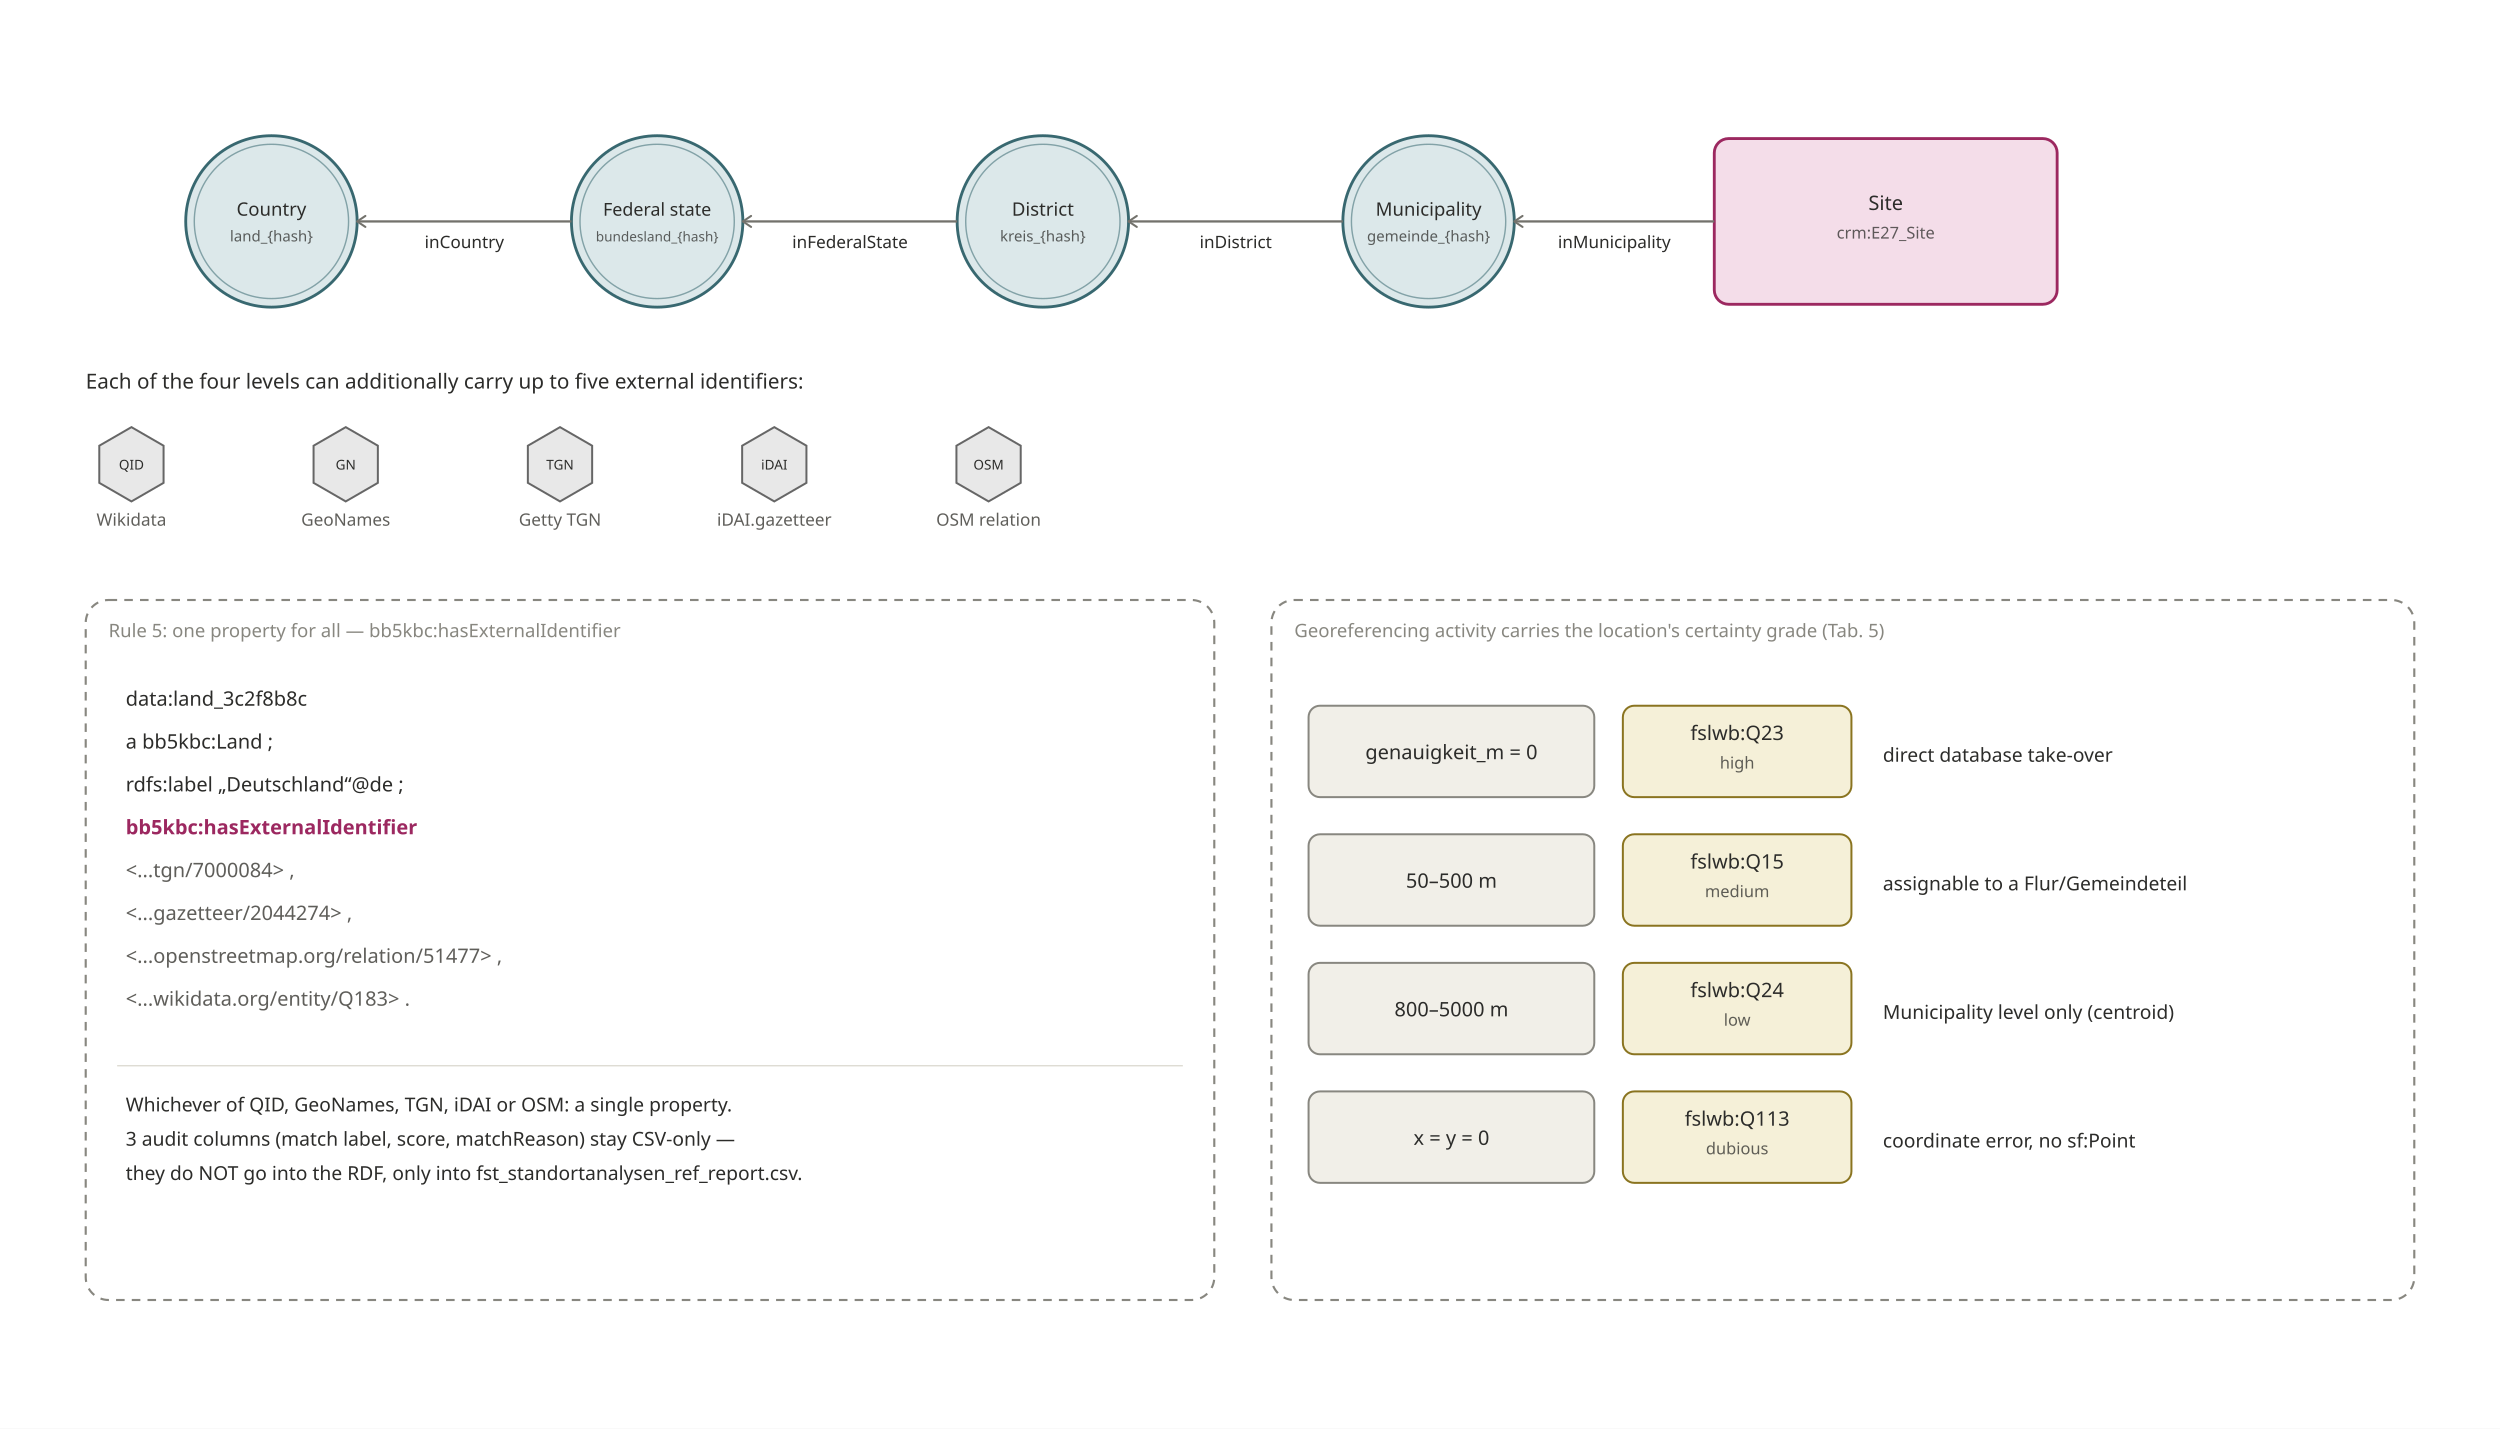
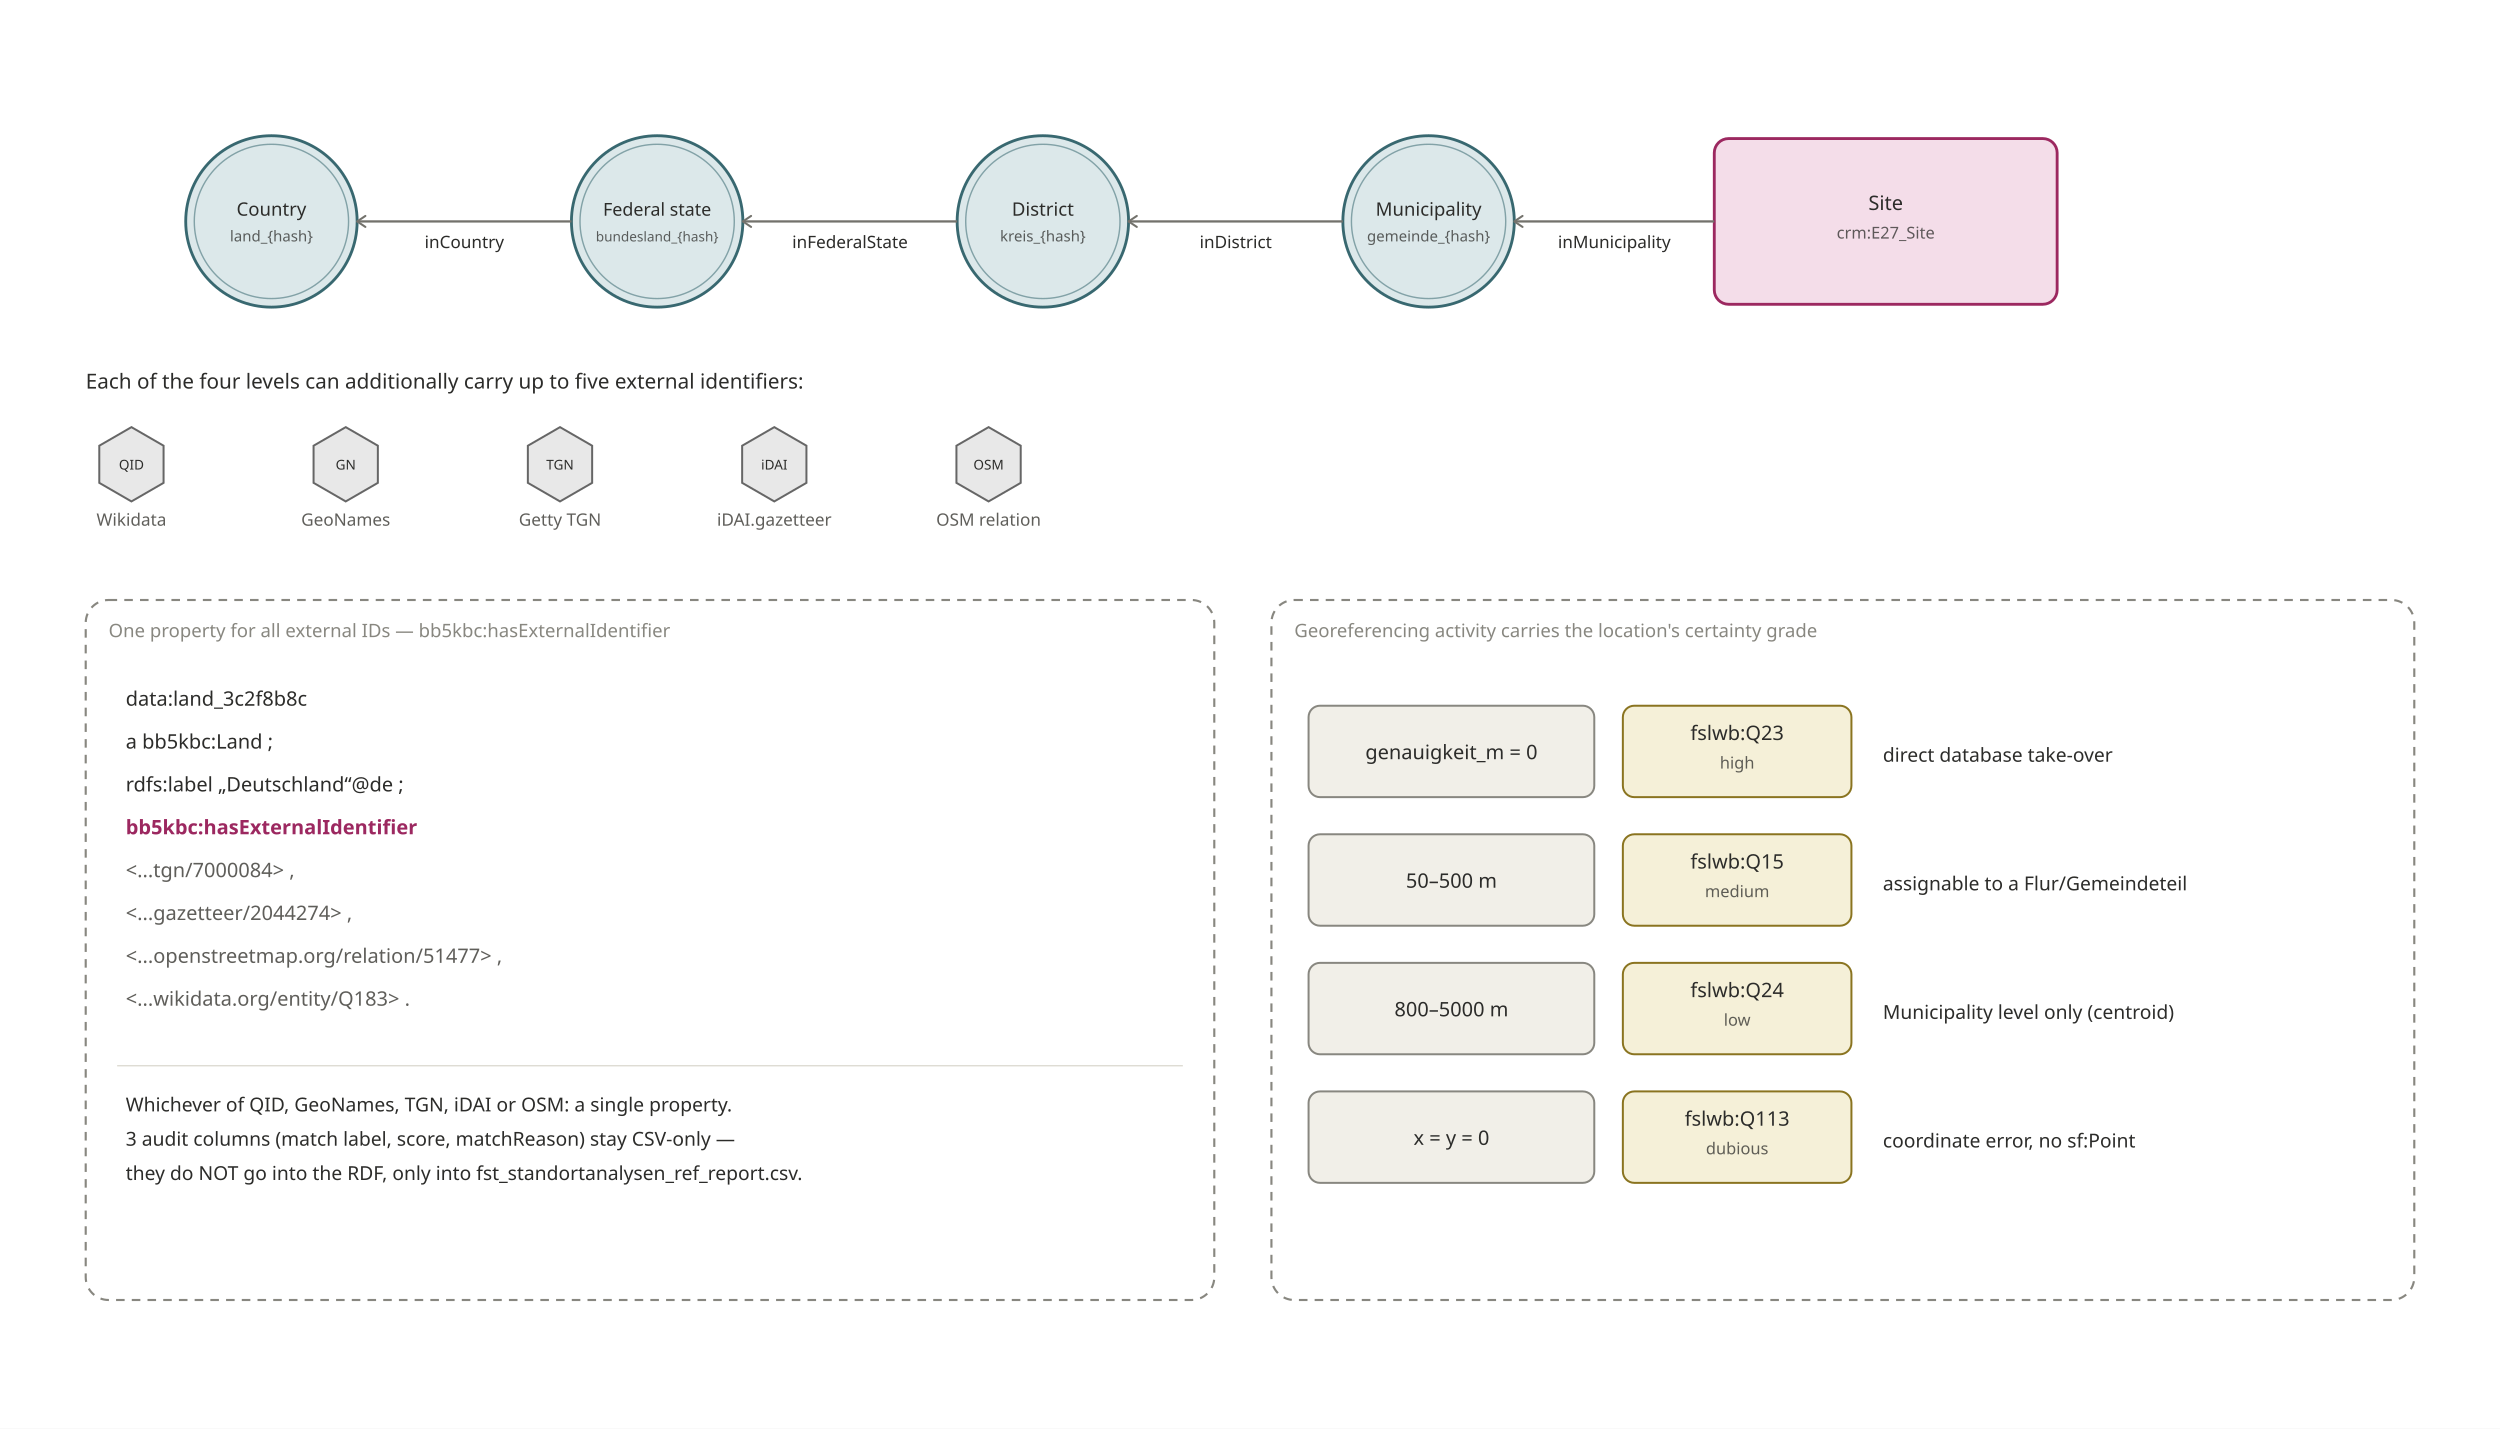
<svg xmlns="http://www.w3.org/2000/svg" width="1750" height="1000" viewBox="0 0 1750 1000" role="img">
  <rect x="0" y="0" width="1750" height="1000" fill="#ffffff" />
  <defs>
    <marker id="arrow" viewBox="0 0 10 10" refX="8" refY="5" markerWidth="6" markerHeight="6" orient="auto-start-reverse">
      <path d="M2 1L8 5L2 9" fill="none" stroke="#73726c" stroke-width="1.5" stroke-linecap="round" stroke-linejoin="round" />
    </marker>
    <marker id="arrow-uncertain" viewBox="0 0 10 10" refX="8" refY="5" markerWidth="6" markerHeight="6" orient="auto-start-reverse">
      <path d="M2 1L8 5L2 9" fill="none" stroke="#a03030" stroke-width="1.5" stroke-linecap="round" stroke-linejoin="round" />
    </marker>
  </defs>
  <circle cx="190.0" cy="155.0" r="60.0" fill="#dce8ea" stroke="#386870" stroke-width="2" />
  <circle cx="190.0" cy="155.0" r="54.0" fill="none" stroke="#386870" stroke-width="1" opacity="0.55" />
  <text x="190.0" y="151.0" text-anchor="middle" font-family="Fira Sans" font-weight="500" font-size="13.0" fill="#2c2c2a">Country</text>
  <text x="190.0" y="169.0" text-anchor="middle" font-family="Fira Sans" font-size="10.5" fill="#2c2c2a" opacity="0.75">land_{hash}</text>
  <circle cx="460.0" cy="155.0" r="60.0" fill="#dce8ea" stroke="#386870" stroke-width="2" />
  <circle cx="460.0" cy="155.0" r="54.0" fill="none" stroke="#386870" stroke-width="1" opacity="0.55" />
  <text x="460.0" y="151.0" text-anchor="middle" font-family="Fira Sans" font-weight="500" font-size="12.5" fill="#2c2c2a">Federal state</text>
  <text x="460.0" y="169.0" text-anchor="middle" font-family="Fira Sans" font-size="9.5" fill="#2c2c2a" opacity="0.75">bundesland_{hash}</text>
  <circle cx="730.0" cy="155.0" r="60.0" fill="#dce8ea" stroke="#386870" stroke-width="2" />
  <circle cx="730.0" cy="155.0" r="54.0" fill="none" stroke="#386870" stroke-width="1" opacity="0.55" />
  <text x="730.0" y="151.0" text-anchor="middle" font-family="Fira Sans" font-weight="500" font-size="13.0" fill="#2c2c2a">District</text>
  <text x="730.0" y="169.0" text-anchor="middle" font-family="Fira Sans" font-size="10.5" fill="#2c2c2a" opacity="0.75">kreis_{hash}</text>
  <circle cx="1000.0" cy="155.0" r="60.0" fill="#dce8ea" stroke="#386870" stroke-width="2" />
  <circle cx="1000.0" cy="155.0" r="54.0" fill="none" stroke="#386870" stroke-width="1" opacity="0.55" />
  <text x="1000.0" y="151.0" text-anchor="middle" font-family="Fira Sans" font-weight="500" font-size="13.0" fill="#2c2c2a">Municipality</text>
  <text x="1000.0" y="169.0" text-anchor="middle" font-family="Fira Sans" font-size="10.5" fill="#2c2c2a" opacity="0.75">gemeinde_{hash}</text>
  <rect x="1200.0" y="97.0" width="240.0" height="116.0" rx="10" fill="#f4dde9" stroke="#9c2860" stroke-width="2.0" />
  <text x="1320.0" y="147.0" text-anchor="middle" font-family="Fira Sans" font-weight="500" font-size="14.0" fill="#2c2c2a">Site</text>
  <text x="1320.0" y="167.0" text-anchor="middle" font-family="Fira Sans" font-size="11.5" fill="#2c2c2a" opacity="0.75">crm:E27_Site</text>
  <line x1="1200.0" y1="155.0" x2="1060.0" y2="155.0" stroke="#73726c" stroke-width="1.6" marker-end="url(#arrow)" />
  <text x="1130.0" y="169.0" text-anchor="middle" dominant-baseline="central" font-family="Fira Sans" font-weight="500" font-size="12" fill="#2c2c2a">inMunicipality</text>
  <line x1="940.0" y1="155.0" x2="790.0" y2="155.0" stroke="#73726c" stroke-width="1.6" marker-end="url(#arrow)" />
  <text x="865.0" y="169.0" text-anchor="middle" dominant-baseline="central" font-family="Fira Sans" font-weight="500" font-size="12" fill="#2c2c2a">inDistrict</text>
  <line x1="670.0" y1="155.0" x2="520.0" y2="155.0" stroke="#73726c" stroke-width="1.6" marker-end="url(#arrow)" />
  <text x="595.0" y="169.0" text-anchor="middle" dominant-baseline="central" font-family="Fira Sans" font-weight="500" font-size="12" fill="#2c2c2a">inFederalState</text>
  <line x1="400.0" y1="155.0" x2="250.0" y2="155.0" stroke="#73726c" stroke-width="1.6" marker-end="url(#arrow)" />
  <text x="325.0" y="169.0" text-anchor="middle" dominant-baseline="central" font-family="Fira Sans" font-weight="500" font-size="12" fill="#2c2c2a">inCountry</text>
  <text x="60" y="272" font-family="Fira Sans" font-size="14.5" fill="#2c2c2a">Each of the four levels can additionally carry up to five external identifiers:</text>
  <polygon points="114.5,338.0 92.0,351.0 69.5,338.0 69.5,312.0 92.0,299.0 114.5,312.0" fill="#e8e8e8" stroke="#666666" stroke-width="1.4" />
  <text x="92.0" y="325.0" text-anchor="middle" dominant-baseline="central" font-family="Fira Sans" font-weight="500" font-size="9.5" fill="#2c2c2a">QID</text>
  <text x="92.0" y="368" text-anchor="middle" font-family="Fira Sans" font-size="12" fill="#5f5e5a">Wikidata</text>
  <polygon points="264.5,338.0 242.0,351.0 219.5,338.0 219.5,312.0 242.0,299.0 264.5,312.0" fill="#e8e8e8" stroke="#666666" stroke-width="1.4" />
  <text x="242.0" y="325.0" text-anchor="middle" dominant-baseline="central" font-family="Fira Sans" font-weight="500" font-size="9.5" fill="#2c2c2a">GN</text>
  <text x="242.0" y="368" text-anchor="middle" font-family="Fira Sans" font-size="12" fill="#5f5e5a">GeoNames</text>
  <polygon points="414.5,338.0 392.0,351.0 369.5,338.0 369.5,312.0 392.0,299.0 414.5,312.0" fill="#e8e8e8" stroke="#666666" stroke-width="1.4" />
  <text x="392.0" y="325.0" text-anchor="middle" dominant-baseline="central" font-family="Fira Sans" font-weight="500" font-size="9.5" fill="#2c2c2a">TGN</text>
  <text x="392.0" y="368" text-anchor="middle" font-family="Fira Sans" font-size="12" fill="#5f5e5a">Getty TGN</text>
  <polygon points="564.5,338.0 542.0,351.0 519.5,338.0 519.5,312.0 542.0,299.0 564.5,312.0" fill="#e8e8e8" stroke="#666666" stroke-width="1.4" />
  <text x="542.0" y="325.0" text-anchor="middle" dominant-baseline="central" font-family="Fira Sans" font-weight="500" font-size="9.5" fill="#2c2c2a">iDAI</text>
  <text x="542.0" y="368" text-anchor="middle" font-family="Fira Sans" font-size="12" fill="#5f5e5a">iDAI.gazetteer</text>
  <polygon points="714.5,338.0 692.0,351.0 669.5,338.0 669.5,312.0 692.0,299.0 714.5,312.0" fill="#e8e8e8" stroke="#666666" stroke-width="1.4" />
  <text x="692.0" y="325.0" text-anchor="middle" dominant-baseline="central" font-family="Fira Sans" font-weight="500" font-size="9.5" fill="#2c2c2a">OSM</text>
  <text x="692.0" y="368" text-anchor="middle" font-family="Fira Sans" font-size="12" fill="#5f5e5a">OSM relation</text>
  <rect x="60.0" y="420.0" width="790.0" height="490.0" rx="16" fill="none" stroke="#888780" stroke-width="1.5" stroke-dasharray="6 5" />
-   <text x="76.0" y="446.0" font-family="Fira Sans" font-weight="500" font-size="13" fill="#888780">Rule 5: one property for all — bb5kbc:hasExternalIdentifier</text>
+   <text x="76.0" y="446.0" font-family="Fira Sans" font-weight="500" font-size="13" fill="#888780">One property for all external IDs — bb5kbc:hasExternalIdentifier</text>
  <text x="88.0" y="494.0" font-family="Fira Sans" font-size="14" font-weight="400" fill="#2c2c2a">data:land_3c2f8b8c</text>
  <text x="88.0" y="524.0" font-family="Fira Sans" font-size="14" font-weight="400" fill="#2c2c2a">    a bb5kbc:Land ;</text>
  <text x="88.0" y="554.0" font-family="Fira Sans" font-size="14" font-weight="400" fill="#2c2c2a">    rdfs:label „Deutschland“@de ;</text>
  <text x="88.0" y="584.0" font-family="Fira Sans" font-size="14" font-weight="600" fill="#9c2860">    bb5kbc:hasExternalIdentifier</text>
  <text x="88.0" y="614.0" font-family="Fira Sans" font-size="14" font-weight="400" fill="#5f5e5a">        &lt;...tgn/7000084&gt; ,</text>
  <text x="88.0" y="644.0" font-family="Fira Sans" font-size="14" font-weight="400" fill="#5f5e5a">        &lt;...gazetteer/2044274&gt; ,</text>
  <text x="88.0" y="674.0" font-family="Fira Sans" font-size="14" font-weight="400" fill="#5f5e5a">        &lt;...openstreetmap.org/relation/51477&gt; ,</text>
  <text x="88.0" y="704.0" font-family="Fira Sans" font-size="14" font-weight="400" fill="#5f5e5a">        &lt;...wikidata.org/entity/Q183&gt; .</text>
  <line x1="82.0" y1="746.0" x2="828.0" y2="746.0" stroke="#dedcd4" stroke-width="1" />
  <text x="88.0" y="778.0" font-family="Fira Sans" font-size="13.5" fill="#2c2c2a">Whichever of QID, GeoNames, TGN, iDAI or OSM: a single property.</text>
  <text x="88.0" y="802.0" font-family="Fira Sans" font-size="13.5" fill="#2c2c2a">3 audit columns (match label, score, matchReason) stay CSV-only —</text>
  <text x="88.0" y="826.0" font-family="Fira Sans" font-size="13.5" fill="#2c2c2a">they do NOT go into the RDF, only into fst_standortanalysen_ref_report.csv.</text>
  <rect x="890.0" y="420.0" width="800.0" height="490.0" rx="16" fill="none" stroke="#888780" stroke-width="1.5" stroke-dasharray="6 5" />
-   <text x="906.0" y="446.0" font-family="Fira Sans" font-weight="500" font-size="13" fill="#888780">Georeferencing activity carries the location's certainty grade (Tab. 5)</text>
+   <text x="906.0" y="446.0" font-family="Fira Sans" font-weight="500" font-size="13" fill="#888780">Georeferencing activity carries the location's certainty grade</text>
  <rect x="916.0" y="494.0" width="200.0" height="64.0" rx="8" fill="#f1efe8" stroke="#888780" stroke-width="1.4" />
  <text x="1016.0" y="526.0" text-anchor="middle" dominant-baseline="central" font-family="Fira Sans" font-weight="500" font-size="14.0" fill="#2c2c2a">genauigkeit_m = 0</text>
  <rect x="1136.0" y="494.0" width="160.0" height="64.0" rx="8" fill="#f5f0d8" stroke="#8a7420" stroke-width="1.4" />
  <text x="1216.0" y="518.0" text-anchor="middle" font-family="Fira Sans" font-weight="500" font-size="14.0" fill="#2c2c2a">fslwb:Q23</text>
  <text x="1216.0" y="538.0" text-anchor="middle" font-family="Fira Sans" font-size="11.5" fill="#2c2c2a" opacity="0.75">high</text>
  <text x="1318.0" y="528.0" dominant-baseline="central" font-family="Fira Sans" font-size="13.5" fill="#2c2c2a">direct database take-over</text>
  <rect x="916.0" y="584.0" width="200.0" height="64.0" rx="8" fill="#f1efe8" stroke="#888780" stroke-width="1.4" />
  <text x="1016.0" y="616.0" text-anchor="middle" dominant-baseline="central" font-family="Fira Sans" font-weight="500" font-size="14.0" fill="#2c2c2a">50–500 m</text>
  <rect x="1136.0" y="584.0" width="160.0" height="64.0" rx="8" fill="#f5f0d8" stroke="#8a7420" stroke-width="1.4" />
  <text x="1216.0" y="608.0" text-anchor="middle" font-family="Fira Sans" font-weight="500" font-size="14.0" fill="#2c2c2a">fslwb:Q15</text>
  <text x="1216.0" y="628.0" text-anchor="middle" font-family="Fira Sans" font-size="11.5" fill="#2c2c2a" opacity="0.75">medium</text>
  <text x="1318.0" y="618.0" dominant-baseline="central" font-family="Fira Sans" font-size="13.5" fill="#2c2c2a">assignable to a Flur/Gemeindeteil</text>
  <rect x="916.0" y="674.0" width="200.0" height="64.0" rx="8" fill="#f1efe8" stroke="#888780" stroke-width="1.4" />
  <text x="1016.0" y="706.0" text-anchor="middle" dominant-baseline="central" font-family="Fira Sans" font-weight="500" font-size="14.0" fill="#2c2c2a">800–5000 m</text>
  <rect x="1136.0" y="674.0" width="160.0" height="64.0" rx="8" fill="#f5f0d8" stroke="#8a7420" stroke-width="1.4" />
  <text x="1216.0" y="698.0" text-anchor="middle" font-family="Fira Sans" font-weight="500" font-size="14.0" fill="#2c2c2a">fslwb:Q24</text>
  <text x="1216.0" y="718.0" text-anchor="middle" font-family="Fira Sans" font-size="11.5" fill="#2c2c2a" opacity="0.75">low</text>
  <text x="1318.0" y="708.0" dominant-baseline="central" font-family="Fira Sans" font-size="13.5" fill="#2c2c2a">Municipality level only (centroid)</text>
  <rect x="916.0" y="764.0" width="200.0" height="64.0" rx="8" fill="#f1efe8" stroke="#888780" stroke-width="1.4" />
  <text x="1016.0" y="796.0" text-anchor="middle" dominant-baseline="central" font-family="Fira Sans" font-weight="500" font-size="14.0" fill="#2c2c2a">x = y = 0</text>
  <rect x="1136.0" y="764.0" width="160.0" height="64.0" rx="8" fill="#f5f0d8" stroke="#8a7420" stroke-width="1.4" />
  <text x="1216.0" y="788.0" text-anchor="middle" font-family="Fira Sans" font-weight="500" font-size="14.0" fill="#2c2c2a">fslwb:Q113</text>
  <text x="1216.0" y="808.0" text-anchor="middle" font-family="Fira Sans" font-size="11.5" fill="#2c2c2a" opacity="0.75">dubious</text>
  <text x="1318.0" y="798.0" dominant-baseline="central" font-family="Fira Sans" font-size="13.5" fill="#2c2c2a">coordinate error, no sf:Point</text>
</svg>
